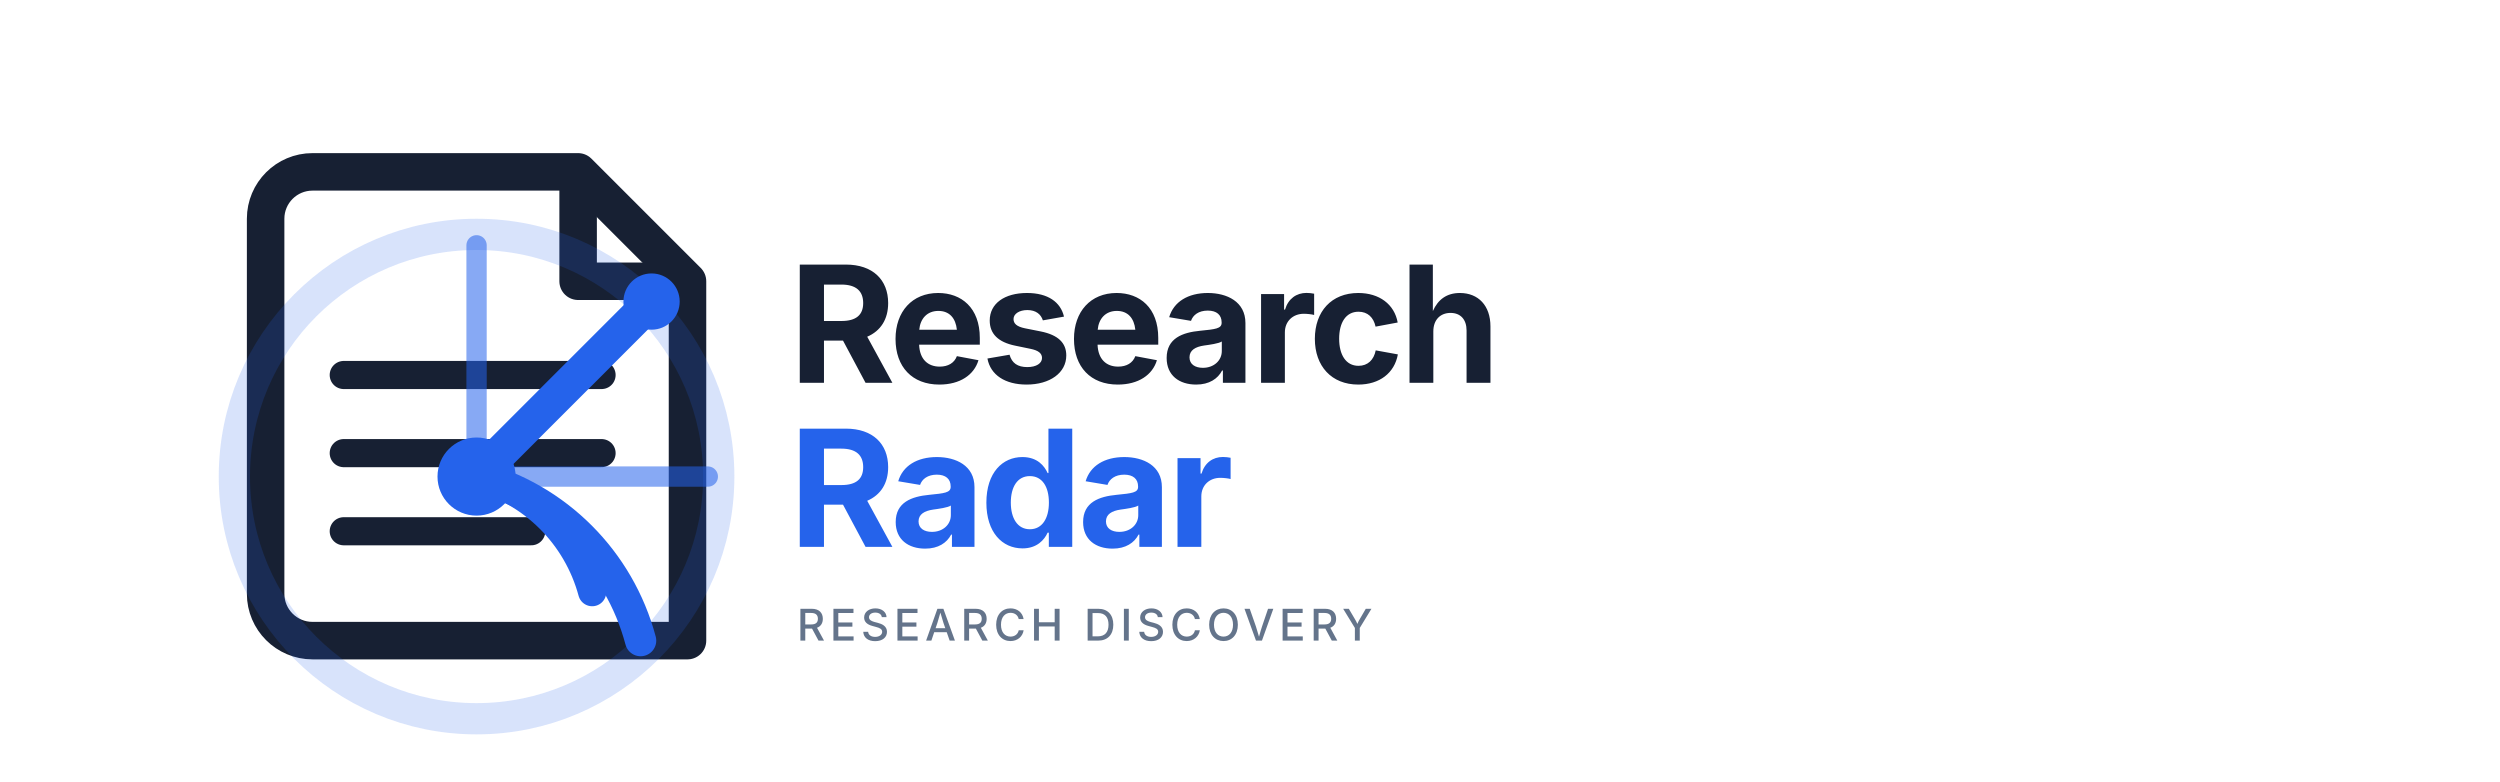
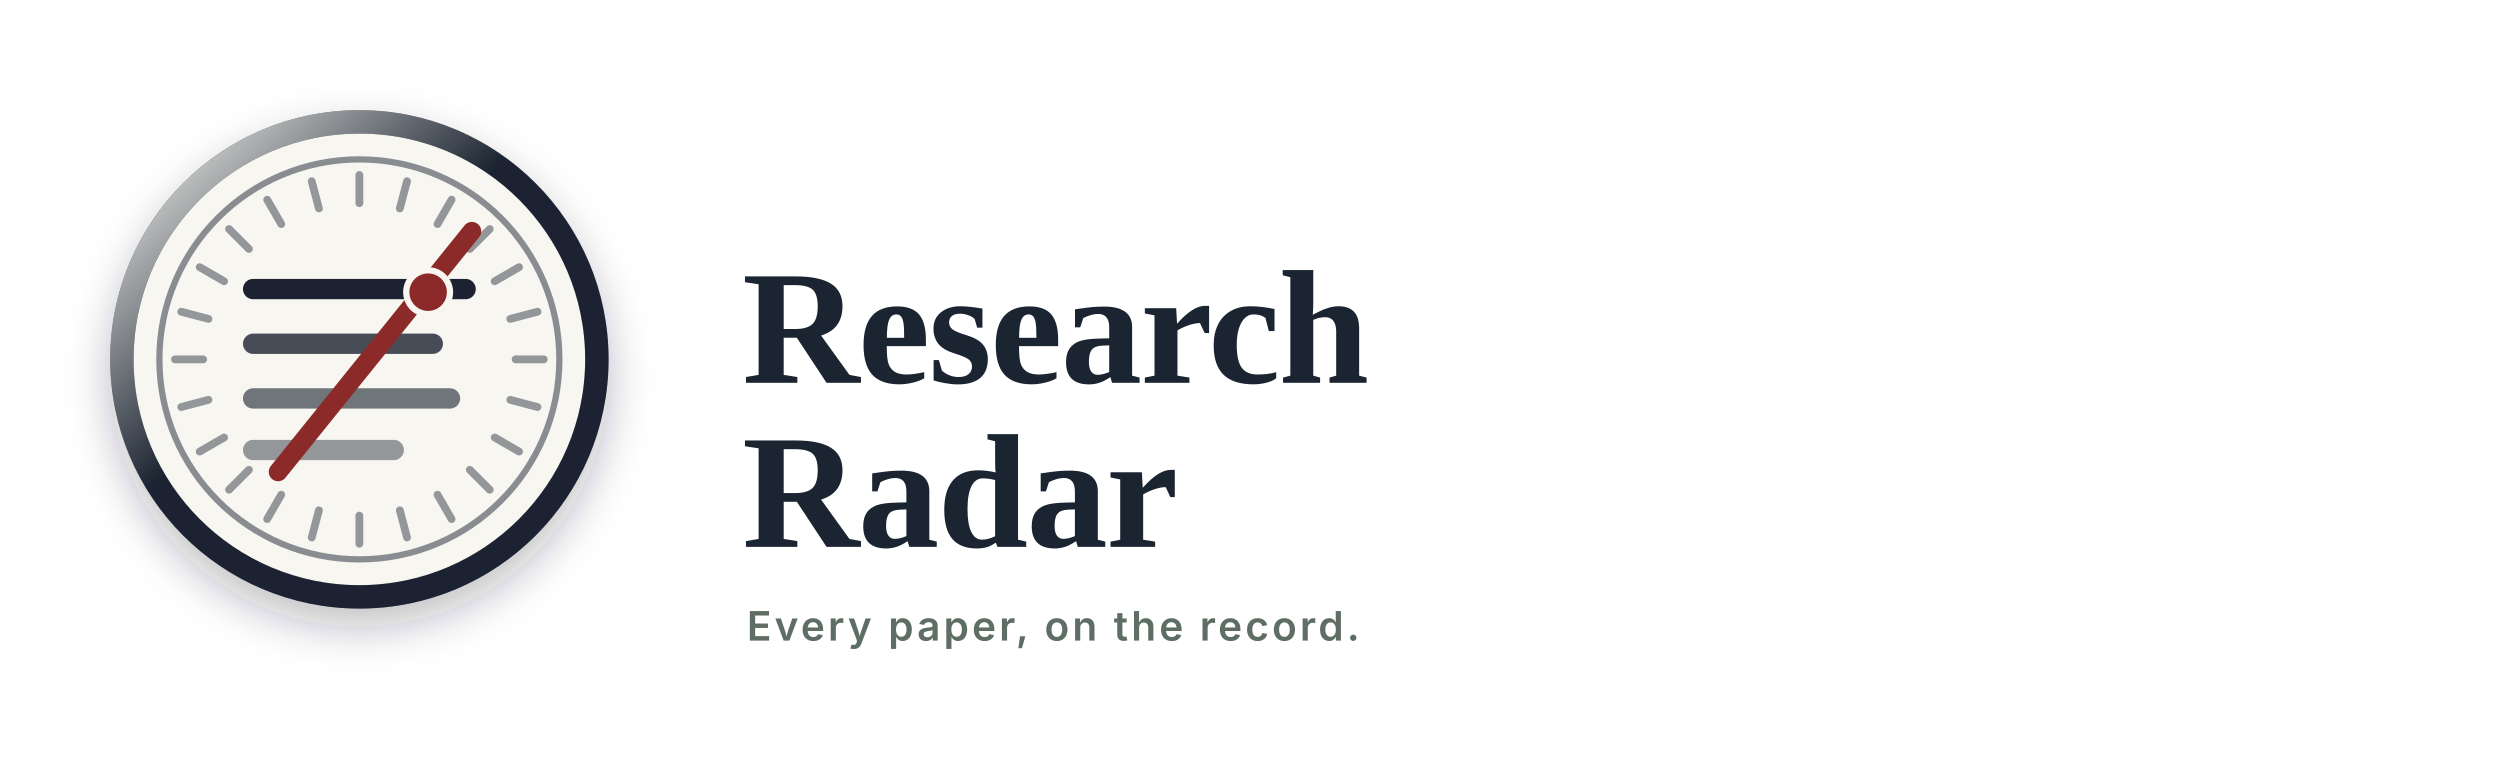
<svg xmlns="http://www.w3.org/2000/svg" width="1600" height="500" viewBox="0 0 1600 500" fill="none">
-   <g transform="translate(55 55)">
-     <path d="M145 55H315L385 125V355H145C128.431 355 115 341.569 115 325V85C115 68.431 128.431 55 145 55Z" stroke="#172033" stroke-width="24" stroke-linejoin="round" />
-     <path d="M315 55V125H385" stroke="#172033" stroke-width="24" stroke-linejoin="round" />
-     <path d="M165 185H330M165 235H330M165 285H285" stroke="#172033" stroke-width="18" stroke-linecap="round" />
-     <circle cx="250" cy="250" r="155" stroke="#2563EB" stroke-width="20" opacity="0.18" />
-     <path d="M250 250L362 138" stroke="#2563EB" stroke-width="22" stroke-linecap="round" />
-     <path d="M250 250L250 102M250 250L398 250" stroke="#2563EB" stroke-width="13" stroke-linecap="round" opacity="0.55" />
-     <path d="M250 250A148 148 0 0 1 355 355" stroke="#2563EB" stroke-width="20" stroke-linecap="round" />
-     <path d="M250 250A105 105 0 0 1 324 324" stroke="#2563EB" stroke-width="18" stroke-linecap="round" />
-     <circle cx="250" cy="250" r="25" fill="#2563EB" />
-     <circle cx="362" cy="138" r="18" fill="#2563EB" />
+   <defs>
+     <filter id="seal-lift" x="-40%" y="-40%" width="180%" height="180%">
+       <feDropShadow dx="0" dy="12" stdDeviation="14" flood-color="#1B2431" flood-opacity="0.28" />
+     </filter>
+     <linearGradient id="emboss" x1="70" y1="60" x2="330" y2="340" gradientUnits="userSpaceOnUse">
+       <stop offset="0" stop-color="#F7F6F1" stop-opacity="0.9" />
+       <stop offset="0.42" stop-color="#F7F6F1" stop-opacity="0" />
+       <stop offset="0.6" stop-color="#1B2431" stop-opacity="0" />
+       <stop offset="1" stop-color="#1B2431" stop-opacity="0.45" />
+     </linearGradient>
+   </defs>
+   <g transform="translate(30 30)">
+     <g filter="url(#seal-lift)">
+       <circle cx="200" cy="200" r="152" fill="#F7F6F1" stroke="#1B2431" stroke-width="15" />
+       <circle cx="200" cy="200" r="128" stroke="#1B2431" stroke-width="4" opacity="0.5" />
+       <line x1="318.0" y1="200.0" x2="300.0" y2="200.0" stroke="#1B2431" stroke-width="5" stroke-linecap="round" opacity="0.45" />
+       <line x1="314.0" y1="230.5" x2="296.6" y2="225.9" stroke="#1B2431" stroke-width="5" stroke-linecap="round" opacity="0.45" />
+       <line x1="302.2" y1="259.0" x2="286.6" y2="250.0" stroke="#1B2431" stroke-width="5" stroke-linecap="round" opacity="0.45" />
+       <line x1="283.4" y1="283.4" x2="270.7" y2="270.7" stroke="#1B2431" stroke-width="5" stroke-linecap="round" opacity="0.45" />
+       <line x1="259.0" y1="302.2" x2="250.0" y2="286.6" stroke="#1B2431" stroke-width="5" stroke-linecap="round" opacity="0.45" />
+       <line x1="230.5" y1="314.0" x2="225.9" y2="296.6" stroke="#1B2431" stroke-width="5" stroke-linecap="round" opacity="0.45" />
+       <line x1="200.0" y1="318.0" x2="200.0" y2="300.0" stroke="#1B2431" stroke-width="5" stroke-linecap="round" opacity="0.45" />
+       <line x1="169.5" y1="314.0" x2="174.1" y2="296.6" stroke="#1B2431" stroke-width="5" stroke-linecap="round" opacity="0.45" />
+       <line x1="141.0" y1="302.2" x2="150.0" y2="286.6" stroke="#1B2431" stroke-width="5" stroke-linecap="round" opacity="0.45" />
+       <line x1="116.6" y1="283.4" x2="129.3" y2="270.7" stroke="#1B2431" stroke-width="5" stroke-linecap="round" opacity="0.45" />
+       <line x1="97.8" y1="259.0" x2="113.4" y2="250.0" stroke="#1B2431" stroke-width="5" stroke-linecap="round" opacity="0.45" />
+       <line x1="86.0" y1="230.5" x2="103.4" y2="225.9" stroke="#1B2431" stroke-width="5" stroke-linecap="round" opacity="0.45" />
+       <line x1="82.0" y1="200.0" x2="100.0" y2="200.0" stroke="#1B2431" stroke-width="5" stroke-linecap="round" opacity="0.45" />
+       <line x1="86.0" y1="169.5" x2="103.4" y2="174.1" stroke="#1B2431" stroke-width="5" stroke-linecap="round" opacity="0.45" />
+       <line x1="97.8" y1="141.0" x2="113.4" y2="150.0" stroke="#1B2431" stroke-width="5" stroke-linecap="round" opacity="0.45" />
+       <line x1="116.6" y1="116.6" x2="129.3" y2="129.3" stroke="#1B2431" stroke-width="5" stroke-linecap="round" opacity="0.45" />
+       <line x1="141.0" y1="97.8" x2="150.0" y2="113.4" stroke="#1B2431" stroke-width="5" stroke-linecap="round" opacity="0.45" />
+       <line x1="169.5" y1="86.0" x2="174.1" y2="103.4" stroke="#1B2431" stroke-width="5" stroke-linecap="round" opacity="0.45" />
+       <line x1="200.0" y1="82.0" x2="200.0" y2="100.0" stroke="#1B2431" stroke-width="5" stroke-linecap="round" opacity="0.45" />
+       <line x1="230.5" y1="86.0" x2="225.9" y2="103.4" stroke="#1B2431" stroke-width="5" stroke-linecap="round" opacity="0.45" />
+       <line x1="259.0" y1="97.8" x2="250.0" y2="113.4" stroke="#1B2431" stroke-width="5" stroke-linecap="round" opacity="0.45" />
+       <line x1="283.4" y1="116.6" x2="270.7" y2="129.3" stroke="#1B2431" stroke-width="5" stroke-linecap="round" opacity="0.45" />
+       <line x1="302.2" y1="141.0" x2="286.6" y2="150.0" stroke="#1B2431" stroke-width="5" stroke-linecap="round" opacity="0.45" />
+       <line x1="314.0" y1="169.5" x2="296.6" y2="174.1" stroke="#1B2431" stroke-width="5" stroke-linecap="round" opacity="0.45" />
+       <path d="M132 155H268" stroke="#1B2431" stroke-width="13" stroke-linecap="round" />
+       <path d="M132 190H247" stroke="#1B2431" stroke-width="13" stroke-linecap="round" opacity="0.8" />
+       <path d="M132 225H258" stroke="#1B2431" stroke-width="13" stroke-linecap="round" opacity="0.62" />
+       <path d="M132 258H222" stroke="#1B2431" stroke-width="13" stroke-linecap="round" opacity="0.45" />
+       <path d="M148 272L272 118" stroke="#8C2B2B" stroke-width="12" stroke-linecap="round" />
+       <circle cx="244" cy="157" r="14" fill="#8C2B2B" stroke="#F7F6F1" stroke-width="4" />
+       <circle cx="200" cy="200" r="152" fill="none" stroke="url(#emboss)" stroke-width="15" />
+     </g>
  </g>
-   <text x="505" y="245" font-family="Inter, Arial, Helvetica, sans-serif" font-size="104" font-weight="700" letter-spacing="-3" fill="#172033">
+   <text x="475" y="245" font-family="Newsreader, Georgia, 'Times New Roman', serif" font-size="104" font-weight="700" letter-spacing="-1" fill="#1B2431">
    Research
  </text>
-   <text x="505" y="350" font-family="Inter, Arial, Helvetica, sans-serif" font-size="104" font-weight="700" letter-spacing="-3" fill="#2563EB">
+   <text x="475" y="350" font-family="Newsreader, Georgia, 'Times New Roman', serif" font-size="104" font-weight="700" letter-spacing="-1" fill="#1B2431">
    Radar
  </text>
-   <text x="510" y="410" font-family="Inter, Arial, Helvetica, sans-serif" font-size="28" font-weight="500" letter-spacing="3" fill="#64748B">
-     RESEARCH DISCOVERY
+   <text x="478" y="410" font-family="Inter, Arial, Helvetica, sans-serif" font-size="26" font-weight="600" letter-spacing="2" fill="#5F6E64">
+     Every paper, on the record.
  </text>
</svg>
